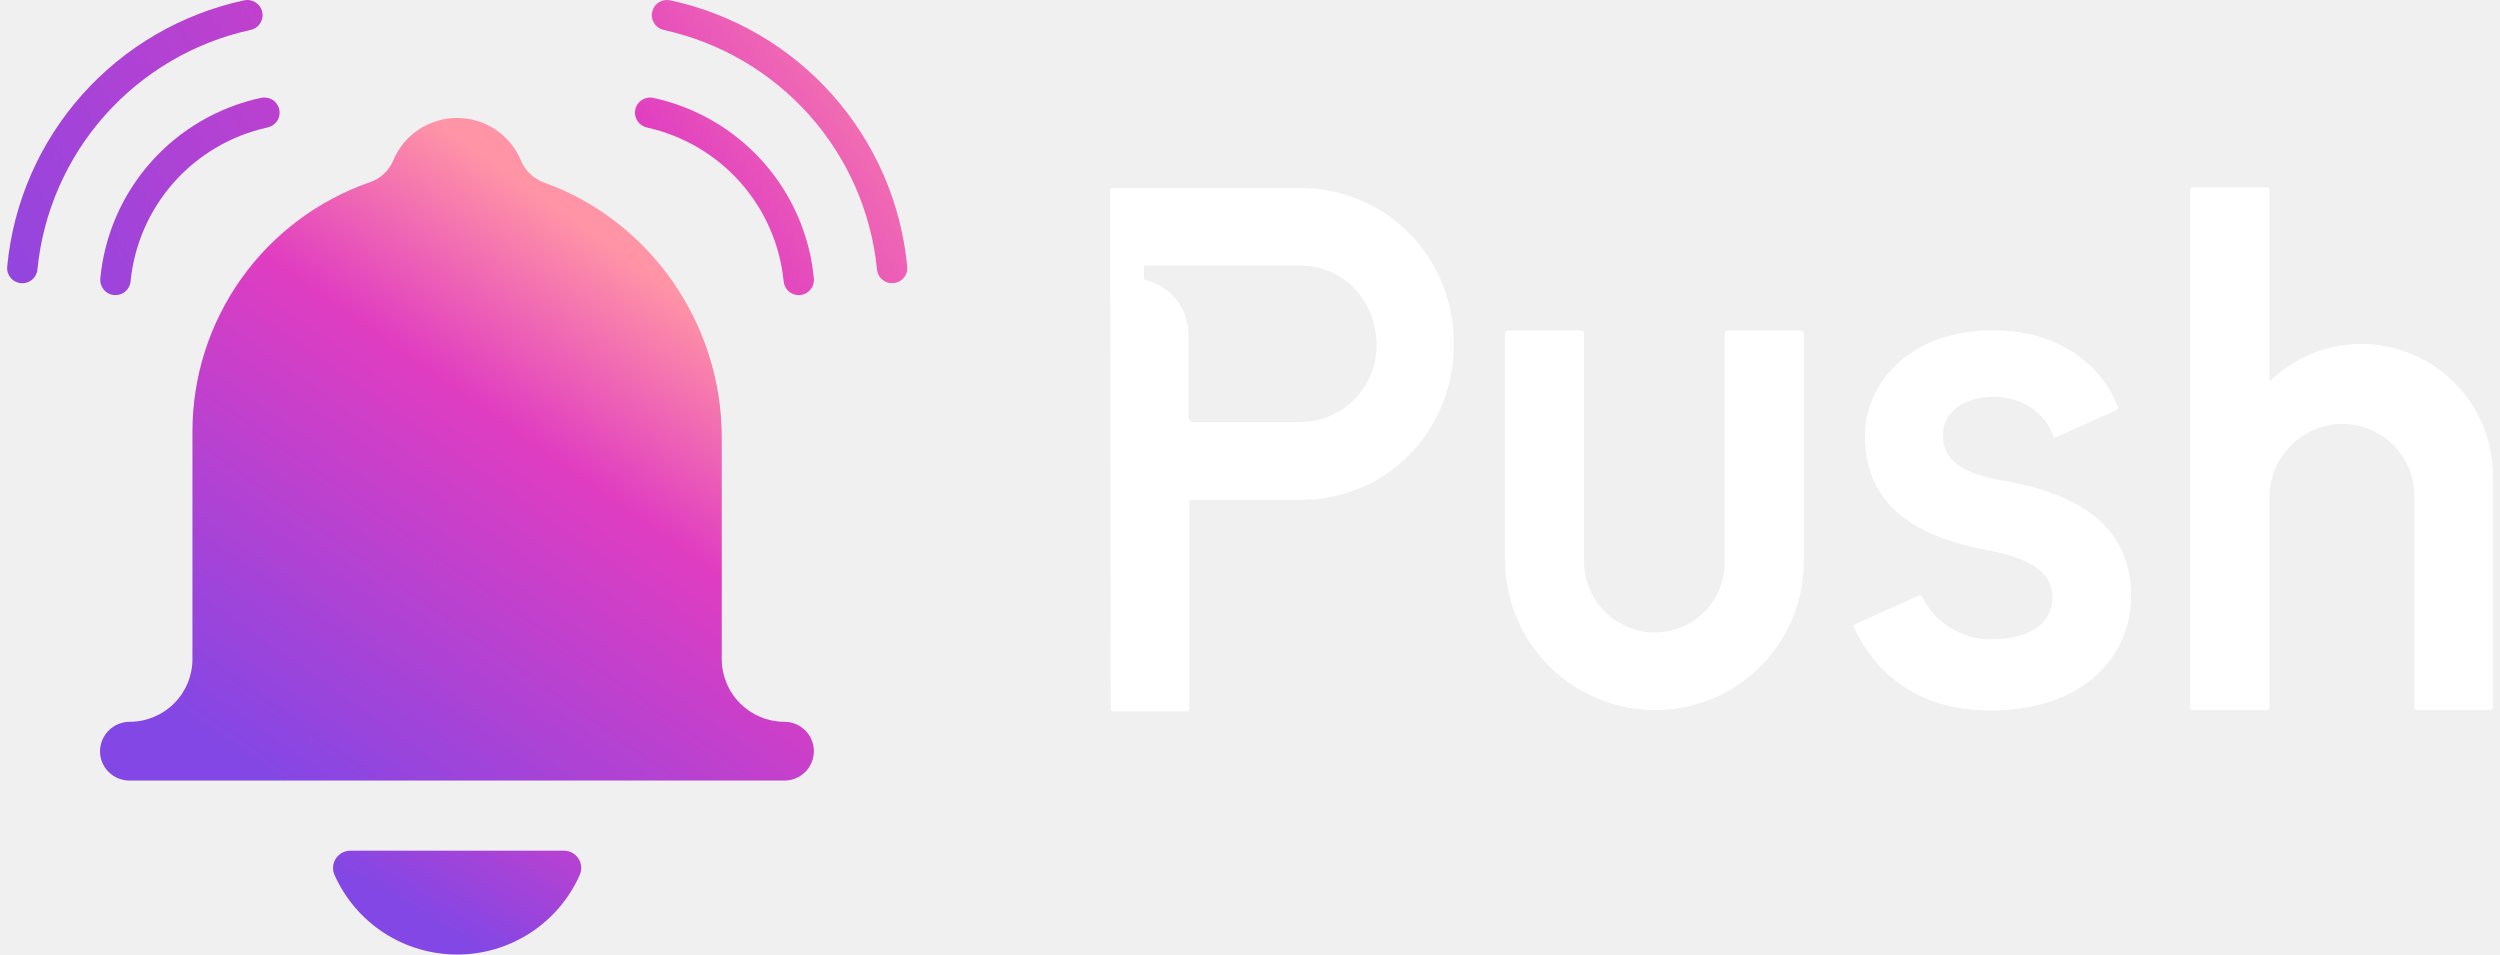
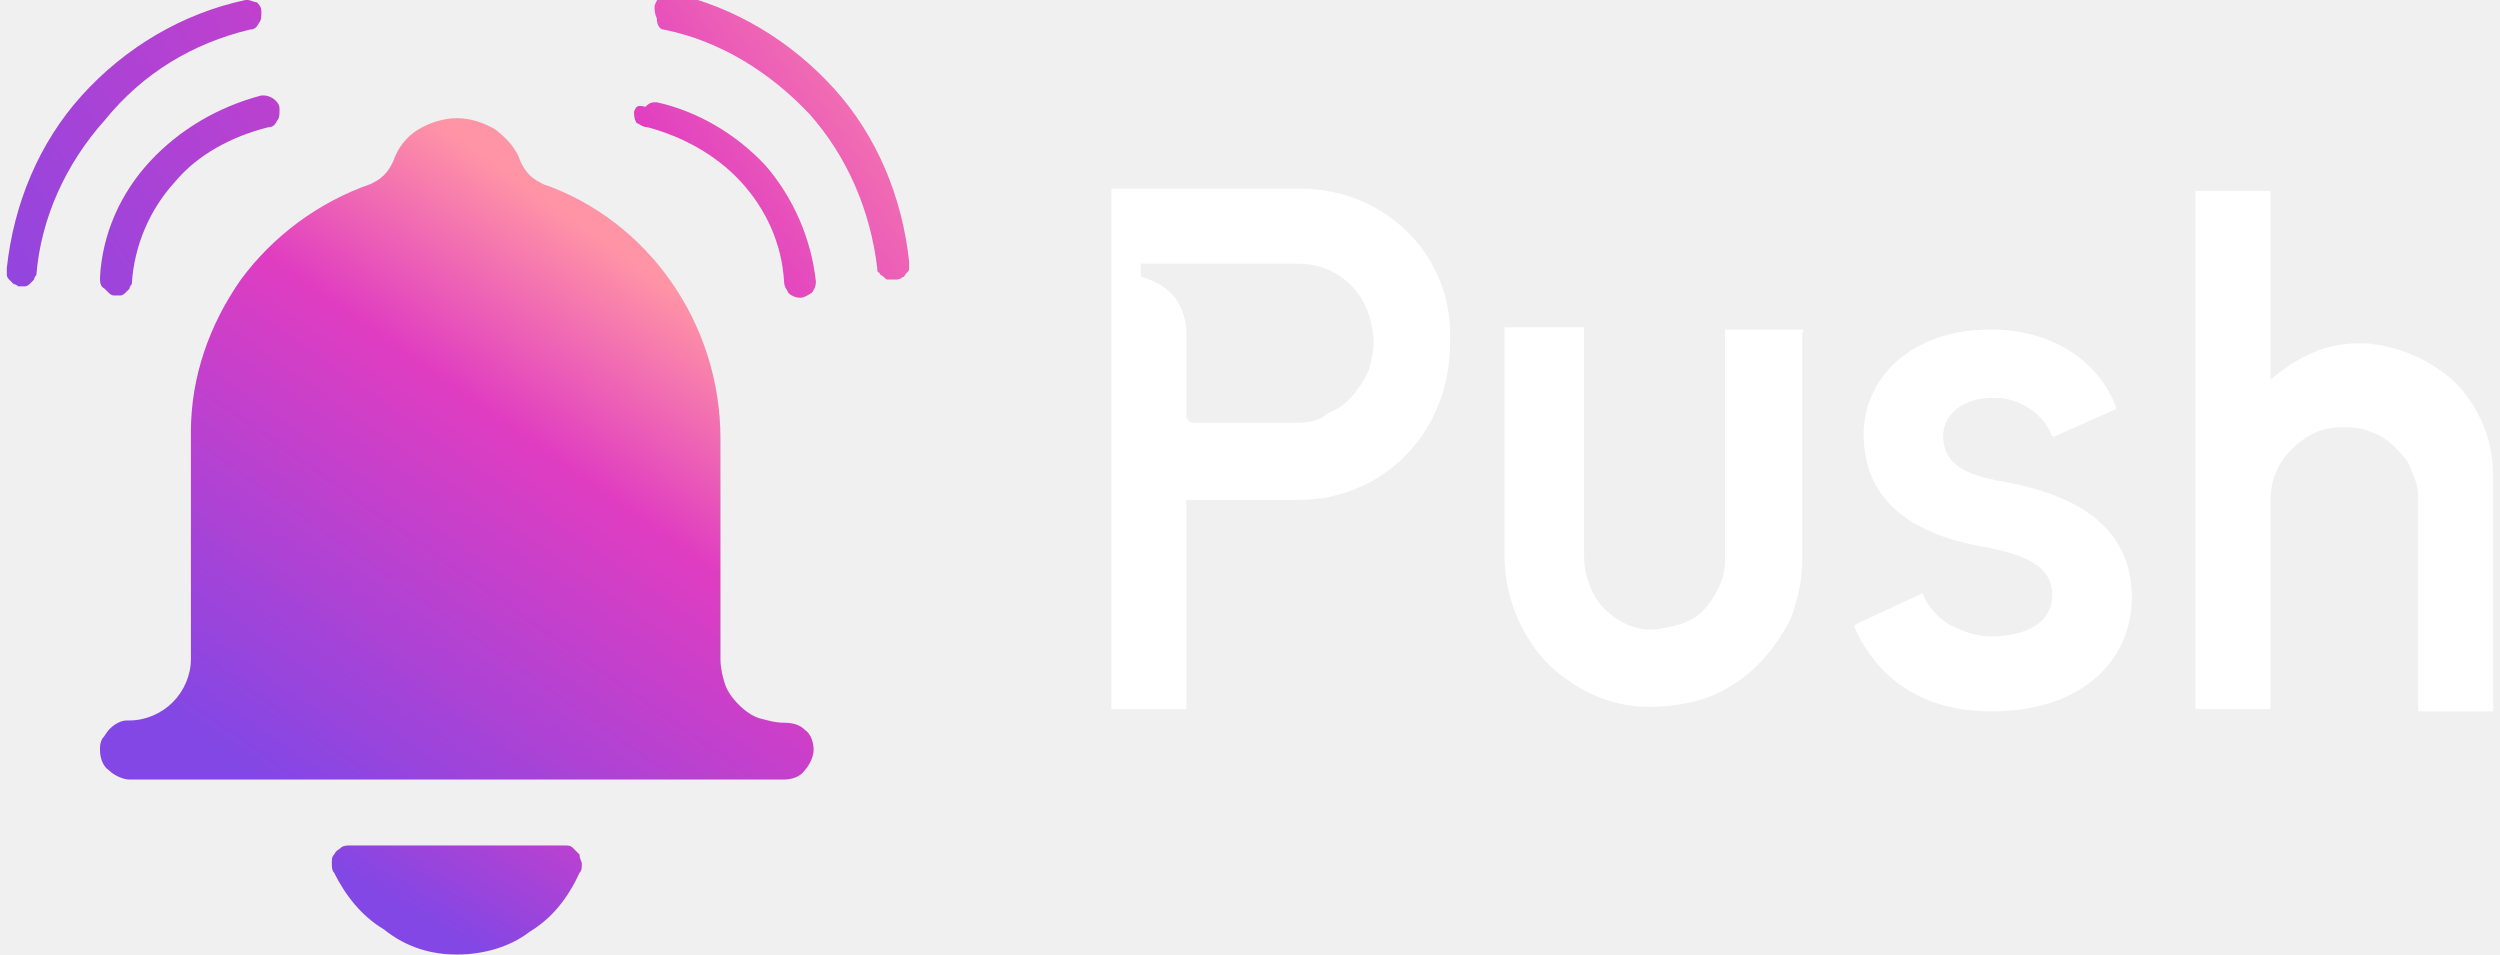
- <svg xmlns="http://www.w3.org/2000/svg" width="110" height="42" viewBox="0 0 125 48" fill="none" alt="Logo for Push">
-   <g clip-path="url(#clip0_2132_7445)">
-     <path d="M22.628 48C23.935 48.001 25.213 47.623 26.308 46.912C27.404 46.201 28.268 45.188 28.797 43.996C28.855 43.864 28.88 43.719 28.868 43.575C28.856 43.43 28.808 43.291 28.729 43.17C28.649 43.049 28.541 42.95 28.413 42.881C28.285 42.813 28.143 42.777 27.998 42.777H17.264C17.119 42.777 16.976 42.813 16.848 42.881C16.72 42.95 16.612 43.049 16.533 43.17C16.453 43.291 16.405 43.43 16.393 43.575C16.381 43.719 16.406 43.864 16.464 43.996C16.993 45.187 17.857 46.199 18.951 46.91C20.045 47.621 21.323 47.999 22.628 48Z" fill="url(#paint0_linear_2132_7445)" />
-     <path d="M39.097 36.296C38.682 36.296 38.271 36.215 37.888 36.056C37.504 35.897 37.156 35.665 36.863 35.372C36.569 35.079 36.337 34.731 36.178 34.349C36.02 33.966 35.938 33.556 35.938 33.142V22.014C35.938 16.186 32.254 11.066 27.028 9.19C26.765 9.098 26.524 8.952 26.32 8.762C26.117 8.572 25.955 8.342 25.846 8.087C25.585 7.45 25.14 6.906 24.569 6.522C23.997 6.138 23.324 5.932 22.635 5.931C21.946 5.93 21.272 6.133 20.698 6.514C20.125 6.896 19.679 7.439 19.415 8.074C19.308 8.327 19.149 8.554 18.948 8.741C18.748 8.928 18.51 9.071 18.25 9.16C15.642 10.066 13.38 11.759 11.78 14.006C10.18 16.252 9.32 18.94 9.32 21.696V33.139C9.321 33.972 8.992 34.772 8.405 35.363C7.817 35.955 7.019 36.29 6.184 36.296C5.987 36.294 5.792 36.33 5.61 36.403C5.427 36.476 5.261 36.585 5.12 36.722C4.98 36.859 4.868 37.023 4.791 37.203C4.714 37.383 4.673 37.577 4.671 37.774C4.671 38.165 4.827 38.541 5.105 38.818C5.382 39.095 5.759 39.251 6.152 39.251H39.09C39.482 39.251 39.859 39.095 40.136 38.818C40.414 38.541 40.57 38.165 40.57 37.774C40.57 37.383 40.415 37.008 40.139 36.731C39.863 36.455 39.488 36.298 39.097 36.296Z" fill="url(#paint1_linear_2132_7445)" />
-     <path d="M32.165 6.41C33.984 6.811 35.629 7.775 36.866 9.165C38.102 10.555 38.867 12.299 39.05 14.149C39.069 14.35 39.167 14.536 39.322 14.665C39.478 14.794 39.679 14.856 39.88 14.837C40.082 14.819 40.268 14.721 40.397 14.566C40.527 14.41 40.589 14.21 40.57 14.009C40.366 11.833 39.472 9.779 38.018 8.145C36.564 6.51 34.627 5.381 32.486 4.92C32.434 4.908 32.38 4.902 32.326 4.903C32.139 4.905 31.96 4.977 31.822 5.102C31.684 5.228 31.597 5.4 31.577 5.585C31.557 5.771 31.606 5.957 31.715 6.109C31.823 6.261 31.983 6.368 32.165 6.41Z" fill="url(#paint2_linear_2132_7445)" />
-     <path d="M33.022 1.507C35.854 2.129 38.416 3.629 40.342 5.792C42.267 7.955 43.458 10.671 43.744 13.551C43.752 13.65 43.781 13.747 43.828 13.836C43.874 13.924 43.938 14.002 44.015 14.066C44.092 14.13 44.181 14.178 44.277 14.208C44.372 14.237 44.473 14.247 44.573 14.238C44.673 14.229 44.77 14.201 44.859 14.155C44.948 14.108 45.027 14.045 45.091 13.968C45.155 13.891 45.203 13.802 45.233 13.706C45.263 13.611 45.273 13.51 45.264 13.41C44.962 10.205 43.644 7.179 41.502 4.77C39.361 2.362 36.506 0.697 33.352 0.017C33.3 0.007 33.246 0.001 33.192 8.33952e-05C33.002 -0.003 32.817 0.066 32.675 0.191C32.533 0.317 32.443 0.492 32.422 0.681C32.402 0.869 32.454 1.059 32.566 1.212C32.679 1.365 32.845 1.47 33.032 1.507H33.022Z" fill="url(#paint3_linear_2132_7445)" />
-     <path d="M13.091 6.41C13.277 6.373 13.443 6.267 13.556 6.114C13.669 5.961 13.72 5.772 13.7 5.583C13.68 5.394 13.59 5.22 13.447 5.094C13.305 4.968 13.121 4.9 12.93 4.903C12.876 4.902 12.823 4.908 12.77 4.92C10.63 5.381 8.692 6.51 7.238 8.145C5.785 9.779 4.891 11.833 4.686 14.009C4.668 14.21 4.731 14.41 4.861 14.565C4.924 14.643 5.003 14.707 5.091 14.753C5.18 14.8 5.277 14.828 5.377 14.836C5.477 14.846 5.578 14.836 5.674 14.807C5.77 14.777 5.859 14.729 5.936 14.665C6.014 14.602 6.077 14.523 6.124 14.434C6.171 14.346 6.2 14.249 6.209 14.149C6.391 12.3 7.155 10.555 8.391 9.165C9.627 7.775 11.272 6.811 13.091 6.41Z" fill="url(#paint4_linear_2132_7445)" />
-     <path d="M12.234 1.507C12.421 1.47 12.587 1.365 12.7 1.212C12.812 1.059 12.864 0.869 12.844 0.681C12.823 0.492 12.733 0.317 12.591 0.191C12.449 0.066 12.264 -0.003 12.074 8.33952e-05C12.021 0.001 11.968 0.007 11.916 0.017C8.762 0.697 5.908 2.362 3.766 4.77C1.624 7.179 0.307 10.205 0.005 13.41C-0.005 13.51 0.005 13.611 0.035 13.706C0.065 13.802 0.113 13.89 0.178 13.967C0.241 14.045 0.319 14.109 0.408 14.155C0.496 14.202 0.593 14.23 0.693 14.238C0.793 14.248 0.894 14.238 0.99 14.208C1.086 14.179 1.175 14.131 1.253 14.067C1.33 14.003 1.394 13.925 1.44 13.836C1.487 13.748 1.516 13.651 1.525 13.551C1.809 10.673 2.998 7.958 4.922 5.795C6.845 3.632 9.405 2.131 12.234 1.507Z" fill="url(#paint5_linear_2132_7445)" />
-     <path d="M118.453 17.296C117.585 17.288 116.724 17.45 115.92 17.775C115.115 18.1 114.383 18.581 113.765 19.19V9.544C113.765 9.528 113.762 9.512 113.755 9.497C113.749 9.482 113.74 9.468 113.728 9.456C113.716 9.445 113.702 9.436 113.687 9.43C113.672 9.424 113.655 9.421 113.639 9.421H109.901C109.884 9.421 109.868 9.424 109.853 9.43C109.837 9.436 109.824 9.445 109.812 9.456C109.8 9.468 109.791 9.482 109.784 9.497C109.778 9.512 109.775 9.528 109.775 9.544V35.582C109.775 35.598 109.778 35.614 109.784 35.63C109.791 35.645 109.8 35.658 109.812 35.67C109.824 35.681 109.837 35.69 109.853 35.696C109.868 35.703 109.884 35.705 109.901 35.705H113.639C113.655 35.705 113.672 35.703 113.687 35.696C113.702 35.69 113.716 35.681 113.728 35.67C113.74 35.658 113.749 35.645 113.755 35.63C113.762 35.614 113.765 35.598 113.765 35.582V25.013C113.763 24.075 114.119 23.171 114.76 22.485C115.402 21.799 116.281 21.382 117.22 21.32C117.71 21.292 118.202 21.365 118.663 21.532C119.125 21.7 119.548 21.96 119.907 22.295C120.265 22.631 120.551 23.036 120.748 23.485C120.945 23.935 121.048 24.419 121.052 24.91V35.582C121.052 35.615 121.065 35.646 121.088 35.669C121.111 35.692 121.143 35.705 121.175 35.705H124.877C124.893 35.705 124.909 35.703 124.925 35.696C124.94 35.69 124.954 35.681 124.965 35.67C124.977 35.658 124.987 35.645 124.993 35.63C124.999 35.614 125.003 35.598 125.003 35.582V23.935C125.006 22.191 124.32 20.516 123.094 19.273C121.868 18.03 120.201 17.32 118.453 17.296Z" fill="white" />
-     <path d="M90.221 16.619H86.5C86.467 16.619 86.436 16.632 86.412 16.655C86.388 16.678 86.375 16.709 86.374 16.742V28.315C86.37 28.791 86.27 29.261 86.079 29.697C85.888 30.132 85.61 30.525 85.263 30.851C84.915 31.176 84.505 31.428 84.058 31.591C83.61 31.755 83.134 31.825 82.658 31.8C81.745 31.743 80.888 31.34 80.263 30.674C79.638 30.007 79.293 29.127 79.297 28.214V16.742C79.296 16.709 79.283 16.678 79.259 16.655C79.236 16.632 79.204 16.619 79.171 16.619H75.45C75.417 16.619 75.386 16.632 75.363 16.655C75.34 16.678 75.327 16.709 75.327 16.742V28.145C75.323 30.101 76.08 31.982 77.438 33.392C78.796 34.801 80.65 35.63 82.609 35.703C83.606 35.738 84.6 35.573 85.533 35.218C86.466 34.864 87.318 34.326 88.039 33.638C88.76 32.949 89.336 32.123 89.732 31.209C90.129 30.295 90.338 29.311 90.347 28.315V16.742C90.347 16.709 90.333 16.678 90.309 16.655C90.286 16.632 90.254 16.619 90.221 16.619Z" fill="white" />
-     <path d="M65.019 9.456H55.588C55.519 9.456 55.465 9.48 55.465 9.549L55.497 35.651C55.497 35.667 55.5 35.684 55.507 35.699C55.513 35.714 55.522 35.727 55.534 35.739C55.546 35.751 55.559 35.76 55.575 35.766C55.59 35.772 55.606 35.775 55.623 35.774H59.324C59.357 35.774 59.388 35.761 59.411 35.738C59.435 35.715 59.448 35.684 59.448 35.651V25.139H65.037C69.362 25.139 72.751 21.692 72.751 17.296C72.751 12.901 69.345 9.456 65.019 9.456ZM64.953 21.229H59.655C59.589 21.229 59.527 21.203 59.48 21.157C59.434 21.11 59.408 21.048 59.408 20.982V16.806C59.405 16.178 59.192 15.57 58.803 15.076C58.413 14.584 57.87 14.235 57.259 14.085C57.231 14.079 57.207 14.063 57.189 14.04C57.172 14.018 57.162 13.99 57.163 13.962V13.482C57.163 13.448 57.176 13.415 57.2 13.391C57.224 13.367 57.257 13.354 57.291 13.354H65.012C67.023 13.354 68.573 14.812 68.825 16.801C68.907 17.353 68.869 17.916 68.713 18.451C68.556 18.986 68.285 19.481 67.918 19.902C67.551 20.323 67.097 20.659 66.587 20.887C66.078 21.115 65.524 21.23 64.965 21.224L64.953 21.229Z" fill="white" />
-     <path d="M92.867 31.541C93.582 33.107 95.418 35.727 99.709 35.727C104.613 35.727 106.806 32.839 106.806 29.975C106.806 26.833 104.724 24.939 100.445 24.181C98.271 23.817 97.34 23.13 97.34 21.889C97.34 20.731 98.374 19.953 99.912 19.953C101.298 19.953 102.466 20.729 102.888 21.923C102.893 21.936 102.9 21.948 102.91 21.958C102.92 21.969 102.931 21.977 102.944 21.982C102.97 21.992 102.998 21.992 103.023 21.982L106.1 20.61C106.124 20.6 106.142 20.581 106.152 20.558C106.161 20.535 106.161 20.509 106.152 20.485C105.21 18.059 102.86 16.612 99.872 16.612C95.64 16.612 93.424 19.286 93.424 21.925C93.424 25.043 95.465 26.927 99.662 27.678C101.896 28.128 102.848 28.837 102.848 30.052C102.848 31.364 101.691 32.147 99.749 32.147C99.028 32.15 98.321 31.948 97.71 31.567C97.099 31.186 96.608 30.64 96.294 29.992C96.286 29.976 96.272 29.961 96.256 29.951C96.24 29.941 96.222 29.936 96.203 29.936C96.19 29.932 96.176 29.932 96.163 29.936L92.918 31.396C92.904 31.4 92.891 31.408 92.88 31.418C92.869 31.429 92.861 31.442 92.856 31.456C92.851 31.47 92.849 31.485 92.851 31.5C92.853 31.515 92.858 31.529 92.867 31.541Z" fill="white" />
+ <svg xmlns="http://www.w3.org/2000/svg" xmlns:xlink="http://www.w3.org/1999/xlink" version="1.1" id="Layer_1" x="0px" y="0px" viewBox="0 0 110 42" style="enable-background:new 0 0 110 42;" xml:space="preserve">
+   <style type="text/css">
+ 	.st0{clip-path:url(#SVGID_00000047043799900884667260000007743886007990798234_);}
+ 	.st1{fill:url(#SVGID_00000120525706488625658800000014310595589247909776_);}
+ 	.st2{fill:url(#SVGID_00000124156552075205767780000000291358575658283142_);}
+ 	.st3{fill:url(#SVGID_00000183241732431849079140000004220325638874711730_);}
+ 	.st4{fill:url(#SVGID_00000144298257113877186570000004472139826314506114_);}
+ 	.st5{fill:url(#SVGID_00000129199289515569242120000005183725036219619236_);}
+ 	.st6{fill:url(#SVGID_00000150092567620006591350000007580972739940757182_);}
+ 	.st7{fill:#FFFFFF;}
+ </style>
+   <g>
+     <defs>
+       <rect id="SVGID_1_" x="0.3" width="109.4" height="42" />
+     </defs>
+     <clipPath id="SVGID_00000072994851806246783810000007329275369286079407_">
+       <use xlink:href="#SVGID_1_" style="overflow:visible;" />
+     </clipPath>
+     <g style="clip-path:url(#SVGID_00000072994851806246783810000007329275369286079407_);">
+       <linearGradient id="SVGID_00000091706594962136334960000010049140071718903472_" gradientUnits="userSpaceOnUse" x1="119.393" y1="-39.147" x2="110.636" y2="-54.065" gradientTransform="matrix(0.875 0 0 -0.875 -78.0625 -6.75)">
+         <stop offset="0" style="stop-color:#FF94A6" />
+         <stop offset="0.32" style="stop-color:#E03DC1" />
+         <stop offset="1" style="stop-color:#8247E5" />
+       </linearGradient>
+       <path style="fill:url(#SVGID_00000091706594962136334960000010049140071718903472_);" d="M20.1,42c1.1,0,2.3-0.3,3.2-1    c1-0.6,1.7-1.5,2.2-2.6c0.1-0.1,0.1-0.2,0.1-0.4c0-0.1-0.1-0.2-0.1-0.4c-0.1-0.1-0.2-0.2-0.3-0.3c-0.1-0.1-0.2-0.1-0.4-0.1h-9.4    c-0.1,0-0.3,0-0.4,0.1c-0.1,0.1-0.2,0.1-0.3,0.3c-0.1,0.1-0.1,0.2-0.1,0.4c0,0.1,0,0.3,0.1,0.4c0.5,1,1.2,1.9,2.2,2.5    C17.9,41.7,19,42,20.1,42z" />
+       <linearGradient id="SVGID_00000034066215018989753990000015119567866706700680_" gradientUnits="userSpaceOnUse" x1="123.618" y1="-22.629" x2="105.121" y2="-48.967" gradientTransform="matrix(0.875 0 0 -0.875 -78.0625 -6.75)">
+         <stop offset="0" style="stop-color:#FF94A6" />
+         <stop offset="0.32" style="stop-color:#E03DC1" />
+         <stop offset="1" style="stop-color:#8247E5" />
+       </linearGradient>
+       <path style="fill:url(#SVGID_00000034066215018989753990000015119567866706700680_);" d="M34.5,31.8c-0.4,0-0.7-0.1-1.1-0.2    c-0.3-0.1-0.6-0.3-0.9-0.6c-0.3-0.3-0.5-0.6-0.6-0.9c-0.1-0.3-0.2-0.7-0.2-1.1v-9.7c0-5.1-3.2-9.6-7.8-11.2    c-0.2-0.1-0.4-0.2-0.6-0.4c-0.2-0.2-0.3-0.4-0.4-0.6c-0.2-0.6-0.6-1-1.1-1.4c-0.5-0.3-1.1-0.5-1.7-0.5c-0.6,0-1.2,0.2-1.7,0.5    c-0.5,0.3-0.9,0.8-1.1,1.4c-0.1,0.2-0.2,0.4-0.4,0.6c-0.2,0.2-0.4,0.3-0.6,0.4c-2.3,0.8-4.3,2.3-5.7,4.2c-1.4,2-2.2,4.3-2.2,6.7    v10c0,0.7-0.3,1.4-0.8,1.9c-0.5,0.5-1.2,0.8-1.9,0.8c-0.2,0-0.3,0-0.5,0.1c-0.2,0.1-0.3,0.2-0.4,0.3c-0.1,0.1-0.2,0.3-0.3,0.4    c-0.1,0.2-0.1,0.3-0.1,0.5c0,0.3,0.1,0.7,0.4,0.9c0.2,0.2,0.6,0.4,0.9,0.4h28.8c0.3,0,0.7-0.1,0.9-0.4c0.2-0.2,0.4-0.6,0.4-0.9    c0-0.3-0.1-0.7-0.4-0.9C35.2,31.9,34.9,31.8,34.5,31.8z" />
+       <linearGradient id="SVGID_00000118366928379828181760000001659047318728992947_" gradientUnits="userSpaceOnUse" x1="138.536" y1="-9.011" x2="93.592" y2="-38.906" gradientTransform="matrix(0.875 0 0 -0.875 -78.0625 -6.75)">
+         <stop offset="0" style="stop-color:#FF94A6" />
+         <stop offset="0.32" style="stop-color:#E03DC1" />
+         <stop offset="1" style="stop-color:#8247E5" />
+       </linearGradient>
+       <path style="fill:url(#SVGID_00000118366928379828181760000001659047318728992947_);" d="M28.5,5.6C30,6,31.5,6.8,32.6,8    c1.1,1.2,1.8,2.7,1.9,4.4c0,0.2,0.1,0.3,0.2,0.5c0.1,0.1,0.3,0.2,0.5,0.2c0.2,0,0.3-0.1,0.5-0.2c0.1-0.1,0.2-0.3,0.2-0.5    c-0.2-1.9-1-3.7-2.2-5.1c-1.3-1.4-3-2.4-4.8-2.8c0,0-0.1,0-0.1,0c-0.2,0-0.3,0.1-0.4,0.2C28,4.6,28,4.7,27.9,4.9    c0,0.2,0,0.3,0.1,0.5C28.2,5.5,28.3,5.6,28.5,5.6z" />
+       <linearGradient id="SVGID_00000019666247818971552300000013278166691446768059_" gradientUnits="userSpaceOnUse" x1="138.118" y1="-8.381" x2="93.171" y2="-38.276" gradientTransform="matrix(0.875 0 0 -0.875 -78.0625 -6.75)">
+         <stop offset="0" style="stop-color:#FF94A6" />
+         <stop offset="0.32" style="stop-color:#E03DC1" />
+         <stop offset="1" style="stop-color:#8247E5" />
+       </linearGradient>
+       <path style="fill:url(#SVGID_00000019666247818971552300000013278166691446768059_);" d="M29.2,1.3c2.5,0.5,4.7,1.9,6.4,3.7    c1.7,1.9,2.7,4.3,3,6.8c0,0.1,0,0.2,0.1,0.2c0,0.1,0.1,0.1,0.2,0.2c0.1,0.1,0.1,0.1,0.2,0.1s0.2,0,0.3,0c0.1,0,0.2,0,0.3-0.1    c0.1,0,0.1-0.1,0.2-0.2c0.1-0.1,0.1-0.1,0.1-0.2c0-0.1,0-0.2,0-0.3c-0.3-2.8-1.4-5.5-3.3-7.6c-1.9-2.1-4.4-3.6-7.1-4.2    c0,0-0.1,0-0.1,0c-0.2,0-0.3,0.1-0.5,0.2c-0.1,0.1-0.2,0.3-0.2,0.4s0,0.3,0.1,0.5C28.9,1.2,29.1,1.3,29.2,1.3L29.2,1.3z" />
+       <linearGradient id="SVGID_00000087371713123997960100000016190783966472833188_" gradientUnits="userSpaceOnUse" x1="130.107" y1="3.661" x2="85.161" y2="-26.234" gradientTransform="matrix(0.875 0 0 -0.875 -78.0625 -6.75)">
+         <stop offset="0" style="stop-color:#FF94A6" />
+         <stop offset="0.32" style="stop-color:#E03DC1" />
+         <stop offset="1" style="stop-color:#8247E5" />
+       </linearGradient>
+       <path style="fill:url(#SVGID_00000087371713123997960100000016190783966472833188_);" d="M11.8,5.6c0.2,0,0.3-0.1,0.4-0.3    c0.1-0.1,0.1-0.3,0.1-0.5c0-0.2-0.1-0.3-0.2-0.4c-0.1-0.1-0.3-0.2-0.5-0.2c0,0-0.1,0-0.1,0C9.6,4.7,7.9,5.7,6.6,7.1    c-1.3,1.4-2.1,3.2-2.2,5.1c0,0.2,0,0.4,0.2,0.5c0.1,0.1,0.1,0.1,0.2,0.2C4.8,12.9,4.9,13,5,13c0.1,0,0.2,0,0.3,0    c0.1,0,0.2-0.1,0.2-0.1c0.1-0.1,0.1-0.1,0.2-0.2c0-0.1,0.1-0.2,0.1-0.2C5.9,10.8,6.6,9.2,7.7,8C8.7,6.8,10.2,6,11.8,5.6z" />
+       <linearGradient id="SVGID_00000149372663287876503100000013498414325969692830_" gradientUnits="userSpaceOnUse" x1="127.895" y1="6.987" x2="82.965" y2="-22.9" gradientTransform="matrix(0.875 0 0 -0.875 -78.0625 -6.75)">
+         <stop offset="0" style="stop-color:#FF94A6" />
+         <stop offset="0.32" style="stop-color:#E03DC1" />
+         <stop offset="1" style="stop-color:#8247E5" />
+       </linearGradient>
+       <path style="fill:url(#SVGID_00000149372663287876503100000013498414325969692830_);" d="M11,1.3c0.2,0,0.3-0.1,0.4-0.3    c0.1-0.1,0.1-0.3,0.1-0.5c0-0.2-0.1-0.3-0.2-0.4C11.2,0.1,11,0,10.9,0c0,0-0.1,0-0.1,0C8,0.6,5.5,2.1,3.6,4.2    c-1.9,2.1-3,4.8-3.3,7.6c0,0.1,0,0.2,0,0.3c0,0.1,0.1,0.2,0.1,0.2c0.1,0.1,0.1,0.1,0.2,0.2c0.1,0,0.2,0.1,0.2,0.1    c0.1,0,0.2,0,0.3,0c0.1,0,0.2-0.1,0.2-0.1c0.1-0.1,0.1-0.1,0.2-0.2c0-0.1,0.1-0.2,0.1-0.2c0.2-2.5,1.3-4.9,3-6.8    C6.3,3.2,8.5,1.9,11,1.3z" />
+       <path class="st7" d="M104,15.1c-0.8,0-1.5,0.1-2.2,0.4c-0.7,0.3-1.3,0.7-1.9,1.2V8.4c0,0,0,0,0,0c0,0,0,0,0,0c0,0,0,0,0,0    c0,0,0,0,0,0h-3.3c0,0,0,0,0,0c0,0,0,0,0,0c0,0,0,0,0,0c0,0,0,0,0,0v22.8c0,0,0,0,0,0c0,0,0,0,0,0c0,0,0,0,0,0c0,0,0,0,0,0h3.3    c0,0,0,0,0,0c0,0,0,0,0,0c0,0,0,0,0,0c0,0,0,0,0,0v-9.2c0-0.8,0.3-1.6,0.9-2.2c0.6-0.6,1.3-1,2.2-1c0.4,0,0.9,0,1.3,0.2    c0.4,0.1,0.8,0.4,1.1,0.7c0.3,0.3,0.6,0.6,0.7,1c0.2,0.4,0.3,0.8,0.3,1.2v9.3c0,0,0,0.1,0,0.1c0,0,0,0,0.1,0h3.2c0,0,0,0,0,0    c0,0,0,0,0,0c0,0,0,0,0,0c0,0,0,0,0,0V20.9c0-1.5-0.6-3-1.7-4.1C106.9,15.8,105.5,15.2,104,15.1z" />
+       <path class="st7" d="M79.3,14.5H76c0,0-0.1,0-0.1,0c0,0,0,0,0,0.1v10.1c0,0.4-0.1,0.8-0.3,1.2c-0.2,0.4-0.4,0.7-0.7,1    c-0.3,0.3-0.7,0.5-1.1,0.6c-0.4,0.1-0.8,0.2-1.2,0.2c-0.8,0-1.5-0.4-2.1-1c-0.5-0.6-0.8-1.4-0.8-2.2v-10c0,0,0-0.1,0-0.1    c0,0,0,0-0.1,0h-3.3c0,0-0.1,0-0.1,0c0,0,0,0,0,0.1v10c0,1.7,0.7,3.4,1.8,4.6c1.2,1.2,2.8,2,4.5,2c0.9,0,1.7-0.1,2.6-0.4    c0.8-0.3,1.6-0.8,2.2-1.4c0.6-0.6,1.1-1.3,1.5-2.1c0.3-0.8,0.5-1.7,0.5-2.5V14.6C79.4,14.6,79.4,14.6,79.3,14.5    C79.3,14.6,79.3,14.5,79.3,14.5z" />
+       <path class="st7" d="M57.2,8.3H49c-0.1,0-0.1,0-0.1,0.1l0,22.8c0,0,0,0,0,0c0,0,0,0,0,0c0,0,0,0,0,0c0,0,0,0,0,0h3.2    c0,0,0.1,0,0.1,0c0,0,0,0,0-0.1V22h4.9c3.8,0,6.7-3,6.7-6.9C64,11.3,61,8.3,57.2,8.3z M57.1,18.6h-4.6c-0.1,0-0.1,0-0.2-0.1    c0,0-0.1-0.1-0.1-0.2v-3.7c0-0.5-0.2-1.1-0.5-1.5c-0.3-0.4-0.8-0.7-1.4-0.9c0,0,0,0-0.1,0c0,0,0,0,0-0.1v-0.4c0,0,0-0.1,0-0.1    c0,0,0,0,0.1,0h6.8c1.8,0,3.1,1.3,3.3,3c0.1,0.5,0,1-0.1,1.4c-0.1,0.5-0.4,0.9-0.7,1.3c-0.3,0.4-0.7,0.7-1.2,0.9    C58.1,18.5,57.6,18.6,57.1,18.6L57.1,18.6z" />
+       <path class="st7" d="M81.6,27.6c0.6,1.4,2.2,3.7,6,3.7c4.3,0,6.2-2.5,6.2-5c0-2.7-1.8-4.4-5.6-5.1c-1.9-0.3-2.7-0.9-2.7-2    c0-1,0.9-1.7,2.2-1.7c1.2,0,2.2,0.7,2.6,1.7c0,0,0,0,0,0s0,0,0,0c0,0,0,0,0.1,0l2.7-1.2c0,0,0,0,0,0c0,0,0,0,0-0.1    c-0.8-2.1-2.9-3.4-5.5-3.4c-3.7,0-5.6,2.3-5.6,4.6c0,2.7,1.8,4.4,5.5,5c2,0.4,2.8,1,2.8,2.1c0,1.1-1,1.8-2.7,1.8    c-0.6,0-1.2-0.2-1.8-0.5c-0.5-0.3-1-0.8-1.2-1.4c0,0,0,0,0,0c0,0,0,0,0,0c0,0,0,0,0,0l-2.8,1.3c0,0,0,0,0,0    C81.6,27.5,81.6,27.5,81.6,27.6C81.6,27.5,81.6,27.5,81.6,27.6C81.6,27.6,81.6,27.6,81.6,27.6z" />
+     </g>
  </g>
-   <defs>
-     <linearGradient id="paint0_linear_2132_7445" x1="29.843" y1="31.445" x2="21.086" y2="46.364" gradientUnits="userSpaceOnUse">
-       <stop stop-color="#FF94A6" />
-       <stop offset="0.32" stop-color="#E03DC1" />
-       <stop offset="1" stop-color="#8247E5" />
-     </linearGradient>
-     <linearGradient id="paint1_linear_2132_7445" x1="34.075" y1="14.935" x2="15.579" y2="41.273" gradientUnits="userSpaceOnUse">
-       <stop stop-color="#FF94A6" />
-       <stop offset="0.32" stop-color="#E03DC1" />
-       <stop offset="1" stop-color="#8247E5" />
-     </linearGradient>
-     <linearGradient id="paint2_linear_2132_7445" x1="48.98" y1="1.32" x2="4.036" y2="31.215" gradientUnits="userSpaceOnUse">
-       <stop stop-color="#FF94A6" />
-       <stop offset="0.32" stop-color="#E03DC1" />
-       <stop offset="1" stop-color="#8247E5" />
-     </linearGradient>
-     <linearGradient id="paint3_linear_2132_7445" x1="48.558" y1="0.685" x2="3.611" y2="30.58" gradientUnits="userSpaceOnUse">
-       <stop stop-color="#FF94A6" />
-       <stop offset="0.32" stop-color="#E03DC1" />
-       <stop offset="1" stop-color="#8247E5" />
-     </linearGradient>
-     <linearGradient id="paint4_linear_2132_7445" x1="40.578" y1="-11.312" x2="-4.369" y2="18.583" gradientUnits="userSpaceOnUse">
-       <stop stop-color="#FF94A6" />
-       <stop offset="0.32" stop-color="#E03DC1" />
-       <stop offset="1" stop-color="#8247E5" />
-     </linearGradient>
-     <linearGradient id="paint5_linear_2132_7445" x1="38.367" y1="-14.637" x2="-6.563" y2="15.251" gradientUnits="userSpaceOnUse">
-       <stop stop-color="#FF94A6" />
-       <stop offset="0.32" stop-color="#E03DC1" />
-       <stop offset="1" stop-color="#8247E5" />
-     </linearGradient>
-     <clipPath id="clip0_2132_7445">
-       <rect width="125" height="48" fill="white" />
-     </clipPath>
-   </defs>
</svg>
